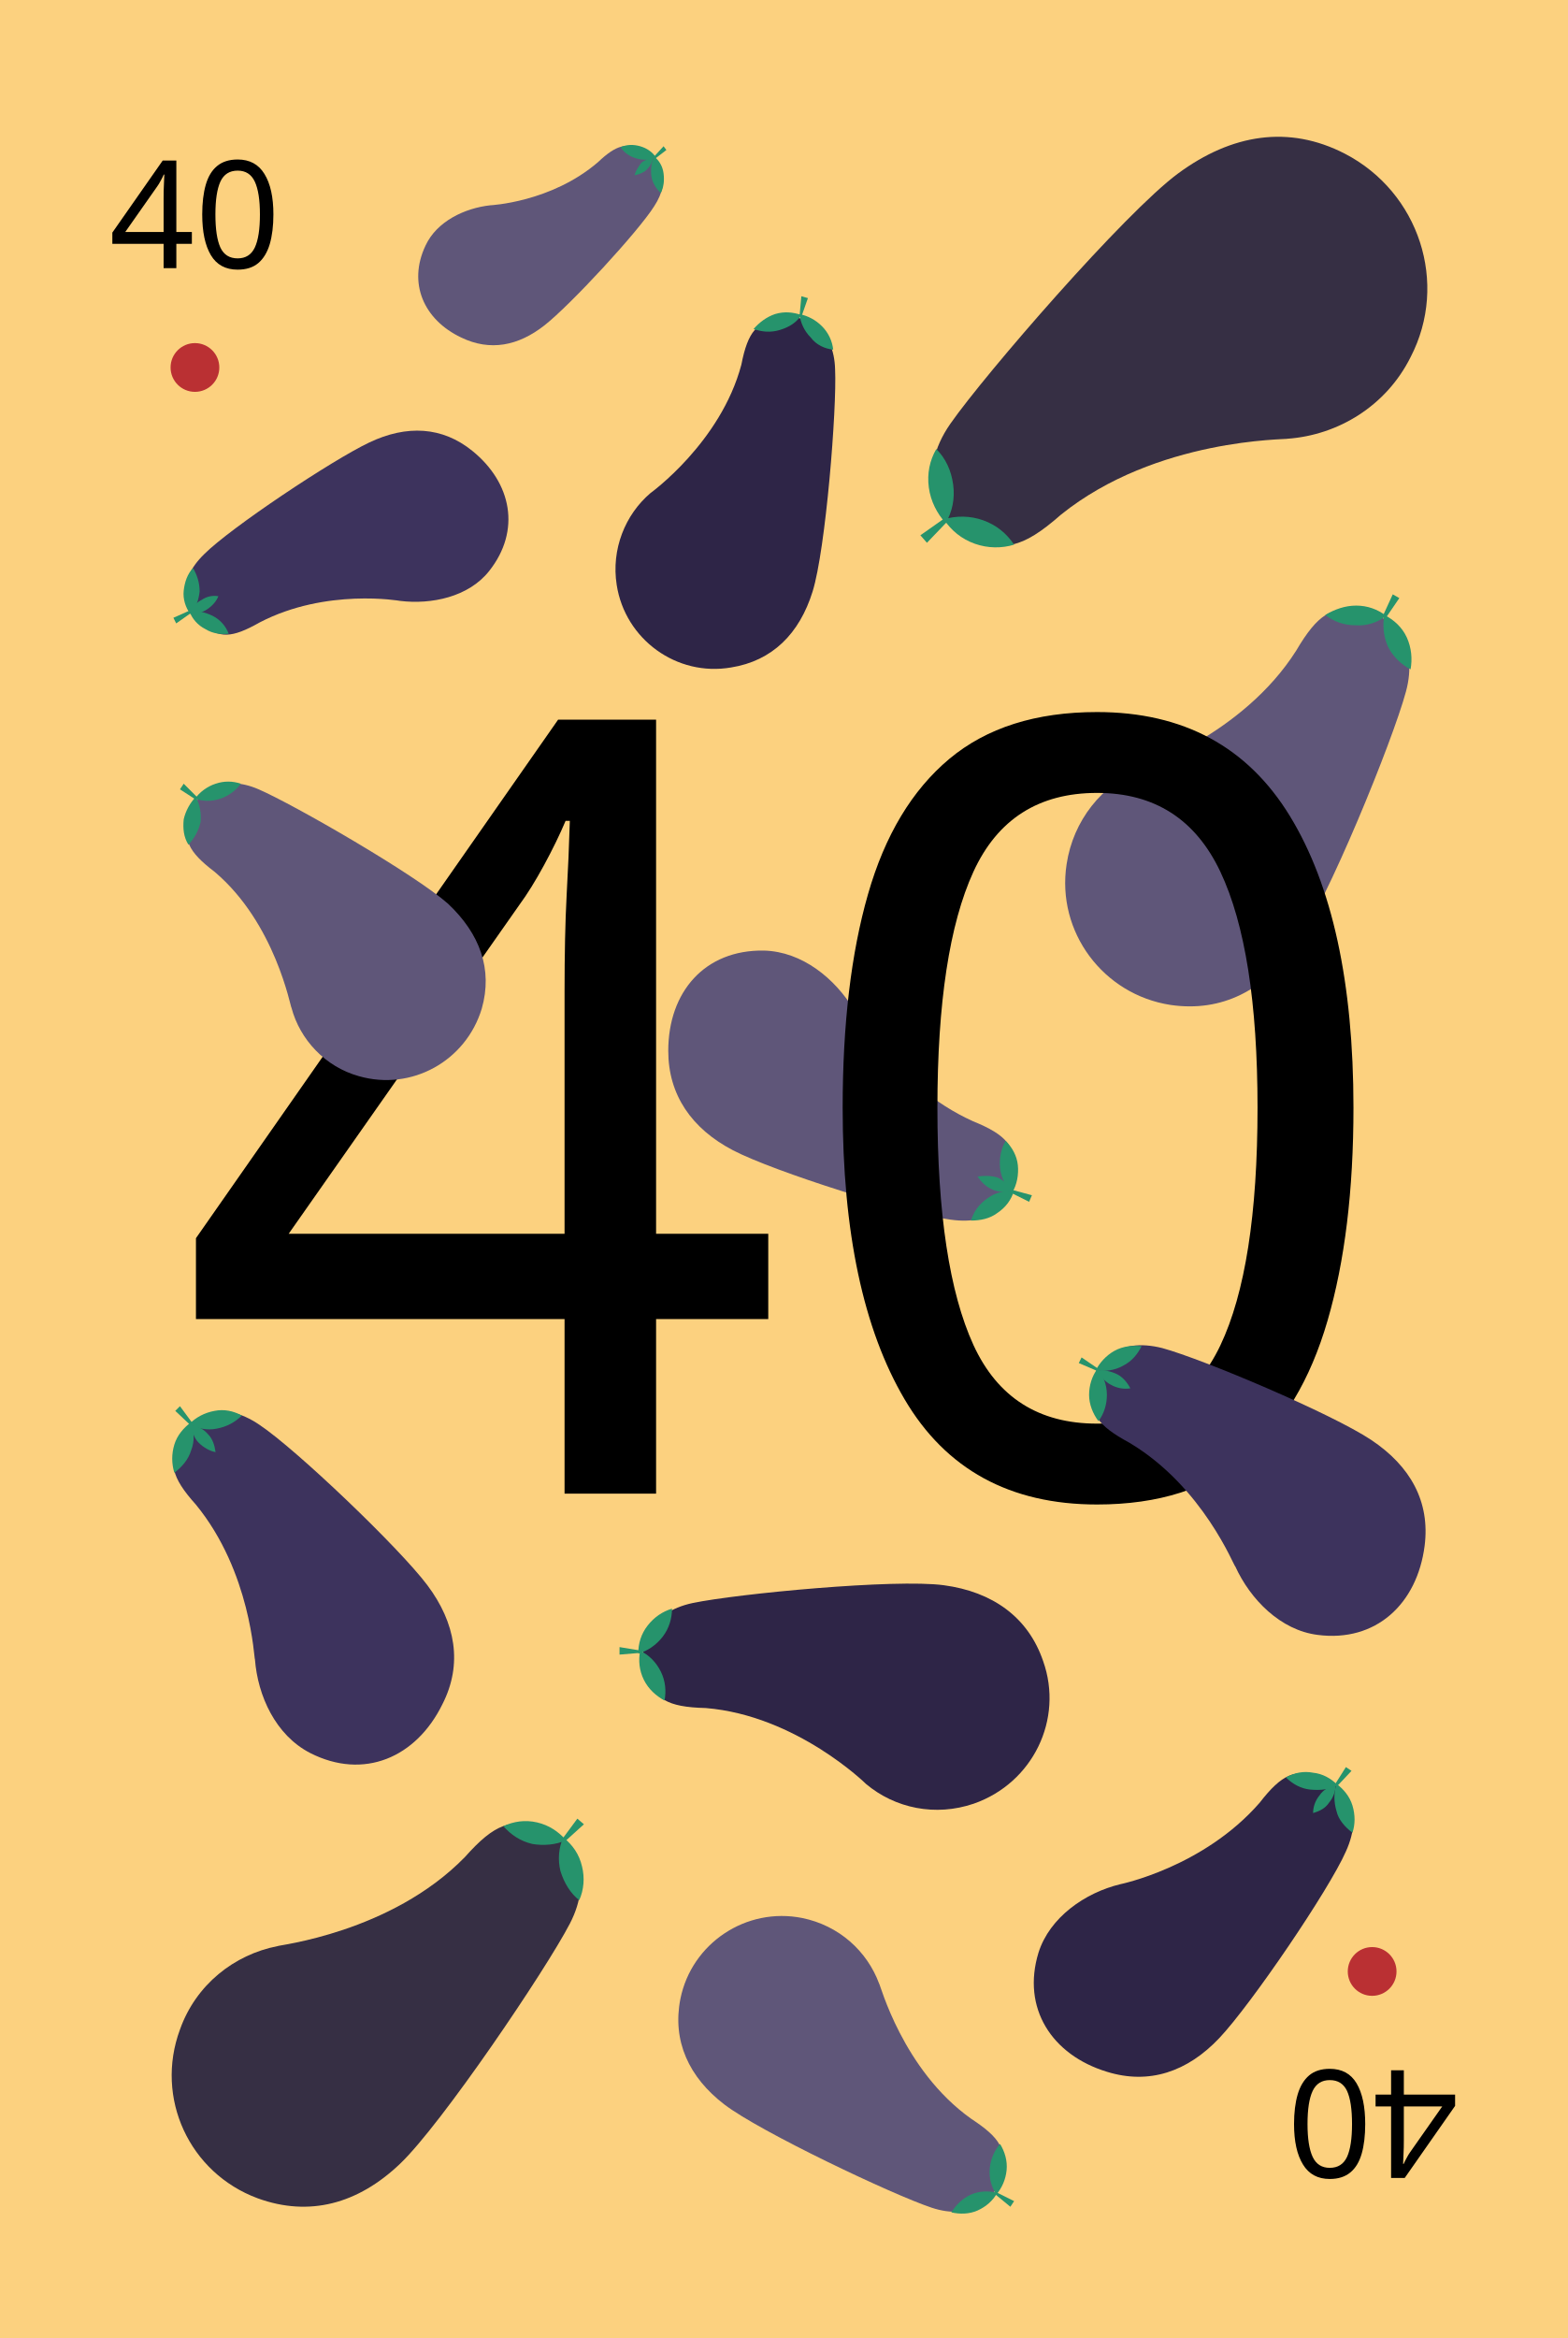
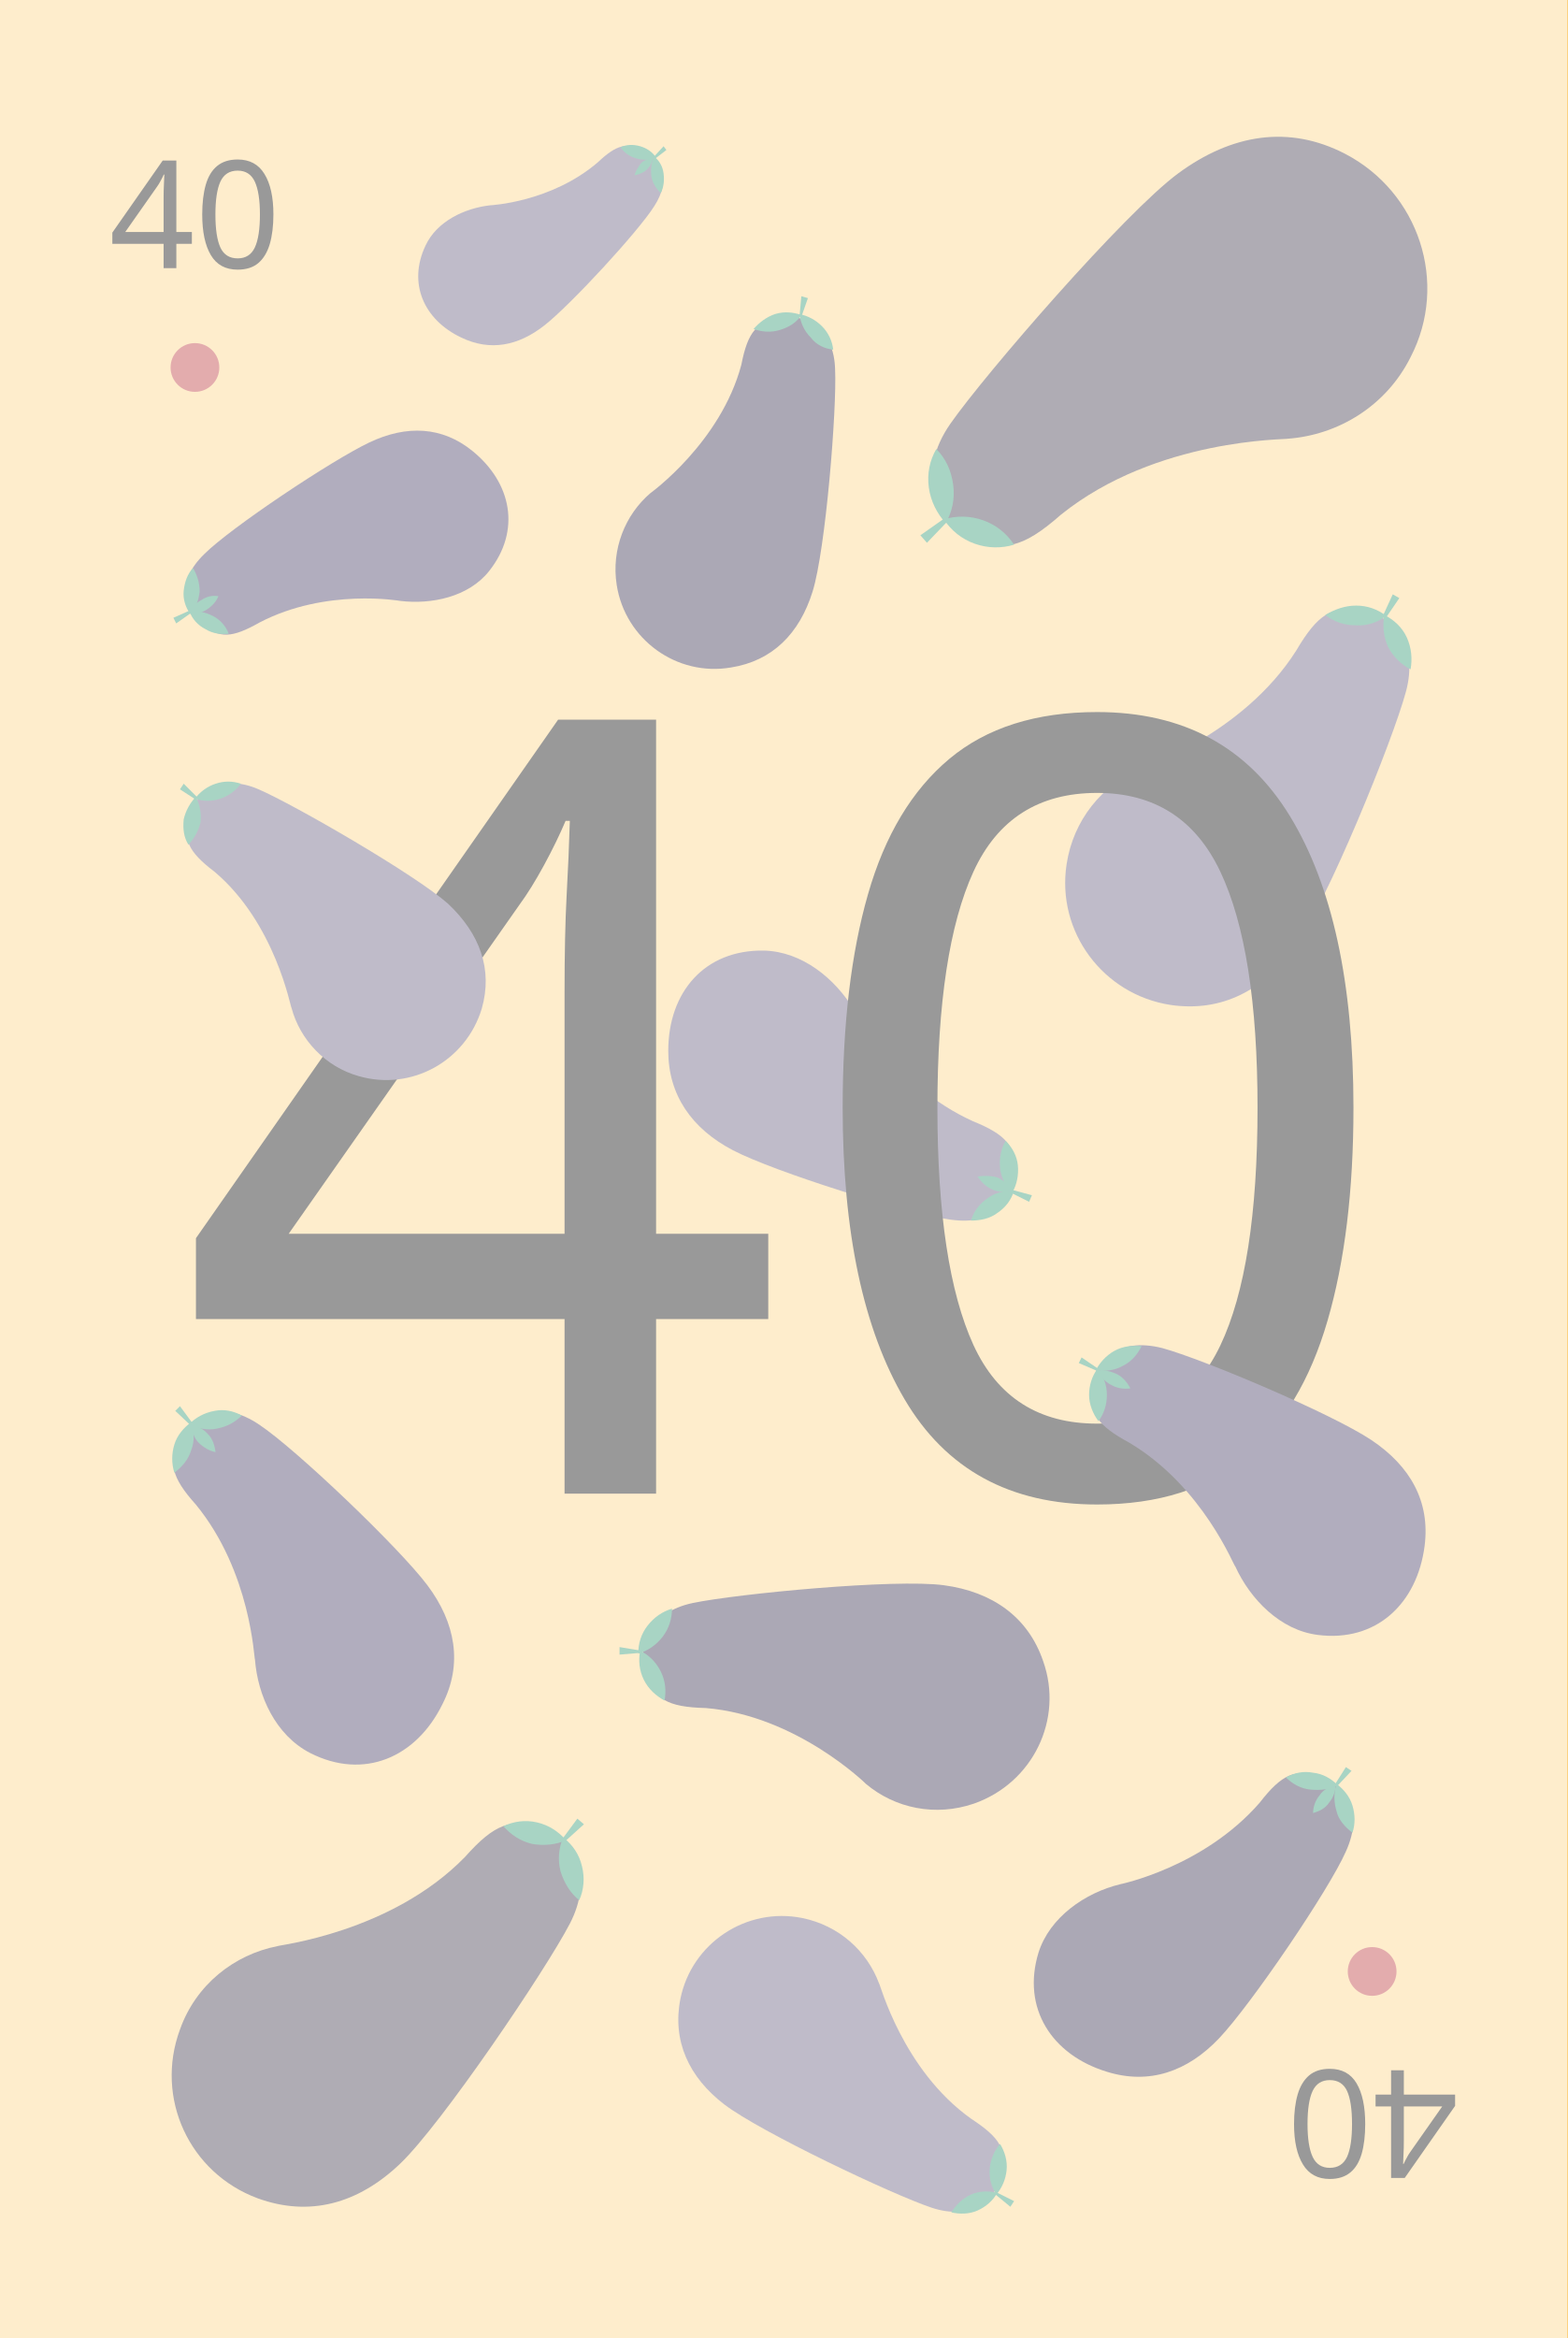
<svg xmlns="http://www.w3.org/2000/svg" version="1.1" id="Layer_1" x="0px" y="0px" viewBox="0 0 167.2 249.4" enable-background="new 0 0 167.2 249.4" xml:space="preserve">
  <rect x="-5.7" y="-5.7" fill="#FCD17F" width="178.6" height="260.8" />
  <g>
    <path fill="#5F5679" d="M150,73.8c1.4-5.1-1.4-8.2-4.8-8.7c-3.1-0.5-4.6,0.4-6.9,4.3c-5.7,9-16.6,12.6-16.6,12.6   c-4.1,1.7-7.2,5.5-7.9,10.2c-1.1,7.2,3.9,13.9,11.1,15c5.5,0.8,10-1.6,13.3-6.3C141.6,96.2,148.6,79,150,73.8z" />
    <path fill="#26936C" d="M147.9,65.7c-0.9-0.7-2-1.1-3.2-1.1c-1.2,0-2.3,0.4-3.3,1c0.9,0.7,2,1.1,3.2,1.1   C145.8,66.8,147,66.4,147.9,65.7z" />
    <path fill="#26936C" d="M150.5,71.4c0.2-1.1,0.1-2.3-0.4-3.4c-0.5-1.1-1.4-1.9-2.4-2.4c-0.2,1.1-0.1,2.3,0.4,3.4   C148.6,70,149.5,70.9,150.5,71.4z" />
    <polygon fill="#26936C" points="147.8,66 147.5,65.8 148.6,63.4 149.3,63.8  " />
  </g>
  <circle fill="#BA3033" cx="20.8" cy="39.2" r="2.6" />
  <g>
    <text transform="matrix(1 0 0 1 11.6431 28.6079)" font-family="'RobotoSlab-Regular'" font-size="16">40</text>
  </g>
  <circle fill="#BA3033" cx="146.4" cy="210.3" r="2.6" />
  <g>
    <text transform="matrix(-1 0 0 -1 155.5947 220.8426)" font-family="'RobotoSlab-Regular'" font-size="16">40</text>
  </g>
  <g>
    <path fill="#2E2547" d="M73.9,171c-4.7,1-6,4.6-5,7.5c0.9,2.7,2.2,3.6,6.4,3.7c9.7,0.8,17.1,8.1,17.1,8.1c3.1,2.6,7.4,3.5,11.5,2.1   c6.3-2.2,9.6-9,7.4-15.2c-1.6-4.7-5.4-7.4-10.6-8.1S78.7,170,73.9,171z" />
    <path fill="#26936C" d="M68.3,176.1c-0.2,1-0.1,2.1,0.4,3.1s1.3,1.7,2.2,2.2c0.2-1,0.1-2.1-0.4-3.1C70,177.3,69.2,176.5,68.3,176.1   z" />
    <path fill="#26936C" d="M71.7,171.6c-1,0.3-1.9,0.9-2.6,1.8s-1,1.9-1,3c1-0.3,1.9-0.9,2.6-1.8S71.7,172.6,71.7,171.6z" />
    <polygon fill="#26936C" points="68.5,176.1 68.5,176.3 66.1,176.5 66.1,175.7  " />
  </g>
  <g>
    <path fill="#5F5679" d="M99.4,235.5c4.2,1.4,6.9-0.8,7.5-3.6c0.5-2.6-0.1-3.8-3.3-5.9c-7.3-5.2-9.7-14.4-9.8-14.4   c-1.3-3.5-4.3-6.2-8.2-7c-6-1.2-11.8,2.7-13,8.6c-0.9,4.5,0.9,8.4,4.7,11.3S95.2,234.1,99.4,235.5z" />
    <path fill="#26936C" d="M106.3,234.1c0.6-0.7,1-1.6,1.1-2.6c0.1-1-0.2-2-0.7-2.8c-0.6,0.7-1,1.6-1.1,2.6   C105.5,232.4,105.8,233.3,106.3,234.1z" />
    <path fill="#26936C" d="M101.5,236c0.9,0.2,1.9,0.2,2.8-0.2c0.9-0.4,1.7-1.1,2.1-1.9c-0.9-0.2-1.9-0.2-2.8,0.2   C102.7,234.5,102,235.2,101.5,236z" />
    <polygon fill="#26936C" points="106.1,234 106.2,233.8 108.2,234.8 107.8,235.4  " />
  </g>
  <g>
    <path fill="#2E2547" d="M89.1,39.4c-0.1-4.3-3.1-6-5.8-5.5c-2.5,0.4-3.5,1.4-4.2,5c-2.2,8.3-9.7,13.7-9.7,13.7   c-2.7,2.3-4.2,6-3.6,9.8c0.9,5.8,6.4,9.8,12.2,8.8c4.4-0.7,7.3-3.6,8.7-8.1S89.3,43.6,89.1,39.4z" />
    <path fill="#26936C" d="M85.5,33.6c-0.9-0.3-1.8-0.4-2.8-0.1c-0.9,0.3-1.7,0.9-2.3,1.6c0.9,0.3,1.8,0.4,2.8,0.1   C84.2,34.9,85,34.4,85.5,33.6z" />
    <path fill="#26936C" d="M88.9,37.3c-0.1-0.9-0.5-1.8-1.2-2.5c-0.7-0.7-1.5-1.1-2.4-1.3c0.1,0.9,0.5,1.8,1.2,2.5   C87.1,36.8,88,37.2,88.9,37.3z" />
    <polygon fill="#26936C" points="85.5,33.8 85.3,33.8 85.5,31.6 86.2,31.8  " />
  </g>
  <g>
    <path fill="#362F44" d="M101.4,45.2c-3.7,5.3-1.6,10.1,2.1,12c3.4,1.7,5.5,1.4,9.7-2.3c10.2-8.2,24.2-8,24.2-8.1   c5.4-0.4,10.5-3.5,13.1-8.7c4.1-7.9,0.9-17.6-7-21.7c-6-3.1-12.1-2.1-17.8,2.1C120,22.7,105.1,39.9,101.4,45.2z" />
    <path fill="#26936C" d="M100.7,55.4c0.8,1.2,1.9,2.1,3.3,2.6c1.4,0.5,2.9,0.5,4.2,0.1c-0.8-1.2-1.9-2.1-3.3-2.6S102,55,100.7,55.4z   " />
    <path fill="#26936C" d="M99.9,47.9c-0.7,1.2-1,2.6-0.8,4.1c0.2,1.5,0.9,2.8,1.8,3.8c0.7-1.2,1-2.6,0.8-4.1   C101.5,50.2,100.9,48.9,99.9,47.9z" />
    <polygon fill="#26936C" points="100.9,55.2 101.2,55.5 98.9,57.9 98.2,57.1  " />
  </g>
  <g>
    <path fill="#362F44" d="M60.8,205.2c2.6-5,0.4-8.9-3.1-10.1c-3.1-1.2-4.9-0.6-8.1,3c-7.9,8.1-20,9.4-20,9.5   c-4.6,0.9-8.7,4.1-10.4,8.9c-2.7,7.3,1,15.3,8.3,18c5.5,2,10.7,0.6,15.2-3.7C47.1,226.6,58.2,210.2,60.8,205.2z" />
    <path fill="#26936C" d="M60.4,196.3c-0.8-0.9-1.8-1.6-3.1-1.9s-2.5-0.1-3.6,0.4c0.8,0.9,1.8,1.6,3.1,1.9   C58,196.9,59.3,196.8,60.4,196.3z" />
    <path fill="#26936C" d="M61.8,202.7c0.5-1.1,0.6-2.4,0.3-3.6c-0.3-1.3-1-2.3-2-3.1c-0.5,1.1-0.6,2.4-0.3,3.6   C60.2,200.9,60.9,202,61.8,202.7z" />
    <polygon fill="#26936C" points="60.2,196.5 59.9,196.3 61.6,194 62.3,194.6  " />
  </g>
  <g>
    <path fill="#2E2547" d="M143.6,197.5c2-4.4-0.1-7.1-2.9-8c-2.5-0.8-3.9-0.3-6.3,2.8c-6,6.9-14.9,8.7-14.9,8.7   c-3.7,0.9-7.5,3.5-8.7,7.3c-1.8,5.9,1.4,10.9,7.3,12.7c4.5,1.4,8.6,0,12-3.6S141.8,201.6,143.6,197.5z" />
    <g>
      <path fill="#26936C" d="M142.7,190.4c-0.7-0.7-1.6-1.2-2.6-1.3c-1-0.2-2,0-2.9,0.5c0.7,0.7,1.6,1.2,2.6,1.3    C140.9,191,141.9,190.9,142.7,190.4z" />
      <path fill="#26936C" d="M144.3,195.5c0.3-0.9,0.3-1.9,0-2.9s-1-1.8-1.7-2.3c-0.3,0.9-0.3,1.9,0,2.9    C142.8,194.1,143.5,194.9,144.3,195.5z" />
      <path fill="#26936C" d="M140.1,193.4c0.7-0.2,1.3-0.5,1.7-1.1c0.5-0.6,0.7-1.3,0.7-1.9c-0.7,0.2-1.3,0.5-1.7,1.1    C140.3,192.1,140.1,192.8,140.1,193.4z" />
      <polygon fill="#26936C" points="142.6,190.6 142.4,190.4 143.6,188.5 144.2,188.9   " />
    </g>
  </g>
  <g>
    <path fill="#5F5679" d="M69.8,22c1.9-2.9,0.7-5.1-1.2-6c-1.7-0.8-2.8-0.6-4.8,1.3c-5,4.3-11.5,4.6-11.5,4.6   c-2.7,0.3-5.7,1.7-6.9,4.3c-1.9,4-0.2,7.9,3.8,9.8c3.1,1.5,6.1,0.9,8.9-1.3S68.1,24.7,69.8,22z" />
    <g>
      <path fill="#26936C" d="M70,16.8c-0.4-0.6-1-1-1.7-1.2c-0.7-0.2-1.4-0.2-2.1,0.1c0.4,0.6,1,1,1.7,1.2C68.6,17.1,69.3,17.1,70,16.8    z" />
      <path fill="#26936C" d="M70.5,20.6c0.3-0.6,0.4-1.3,0.3-2.1s-0.5-1.4-1-1.8c-0.3,0.6-0.4,1.3-0.3,2.1C69.6,19.5,70,20.1,70.5,20.6    z" />
      <path fill="#26936C" d="M67.7,18.7c0.5-0.1,1-0.3,1.3-0.6c0.4-0.4,0.6-0.8,0.7-1.3c-0.5,0.1-1,0.3-1.3,0.6    C68.1,17.8,67.8,18.3,67.7,18.7z" />
      <polygon fill="#26936C" points="69.8,17 69.7,16.8 70.8,15.6 71.1,16   " />
    </g>
  </g>
  <g>
    <path fill="#3D335D" d="M27.7,152c-4.1-2.8-7.2-1.1-8.5,1.6c-1.2,2.4-1,3.9,1.7,6.9c5.9,7.2,6.2,16.5,6.3,16.5   c0.3,3.9,2.2,8.1,5.9,10c5.7,2.9,11.3,0.5,14.1-5.2c2.2-4.3,1.4-8.7-1.6-12.7C42.6,165.1,31.6,154.6,27.7,152z" />
    <g>
      <path fill="#26936C" d="M20.4,151.7c-0.8,0.6-1.5,1.4-1.8,2.4c-0.3,1-0.3,2,0,3c0.8-0.6,1.5-1.4,1.8-2.4    C20.8,153.7,20.7,152.6,20.4,151.7z" />
      <path fill="#26936C" d="M25.8,151c-0.9-0.5-1.9-0.7-2.9-0.5c-1.1,0.2-2,0.7-2.7,1.4c0.9,0.5,1.9,0.7,2.9,0.5    C24.2,152.2,25.1,151.7,25.8,151z" />
      <path fill="#26936C" d="M23,154.9c-0.1-0.7-0.3-1.4-0.8-1.9c-0.5-0.6-1.2-0.9-1.8-1c0.1,0.7,0.3,1.4,0.8,1.9S22.4,154.8,23,154.9z    " />
      <polygon fill="#26936C" points="20.6,151.9 20.4,152.1 18.7,150.5 19.2,150   " />
    </g>
  </g>
  <g>
    <path fill="#3D335D" d="M21.8,59.1c-3.1,3-2.2,5.9-0.2,7.5c1.8,1.5,3.1,1.5,6.1-0.2c7.1-3.7,15-2.3,15-2.3c3.3,0.4,7.3-0.4,9.5-3.2   c3.4-4.3,2.4-9.4-1.8-12.8c-3.2-2.6-7-2.8-11-0.9S24.6,56.3,21.8,59.1z" />
    <g>
      <path fill="#26936C" d="M20.2,65.2c0.3,0.8,0.9,1.5,1.7,1.9c0.8,0.5,1.7,0.6,2.5,0.5c-0.3-0.8-0.9-1.5-1.7-1.9    C21.9,65.3,21,65.1,20.2,65.2z" />
      <path fill="#26936C" d="M20.6,60.6c-0.6,0.6-0.9,1.5-1,2.4c-0.1,0.9,0.2,1.8,0.7,2.5c0.6-0.6,0.9-1.5,1-2.4    C21.3,62.1,21,61.3,20.6,60.6z" />
      <path fill="#26936C" d="M23.3,63.6c-0.6-0.1-1.2,0-1.8,0.4c-0.6,0.3-1,0.8-1.2,1.4c0.6,0.1,1.2,0,1.8-0.4S23.1,64.1,23.3,63.6z" />
      <polygon fill="#26936C" points="20.3,65.1 20.5,65.3 18.8,66.5 18.5,65.9   " />
    </g>
  </g>
  <g>
    <path fill="#5F5679" d="M101.4,130.1c4.9,0.7,6.8-2.1,6.9-5.1c0-2.7-0.8-3.9-4.5-5.4c-8.4-3.8-12.7-11.9-12.7-11.9   c-2-3.3-5.5-6.2-9.6-6.3c-6.3-0.1-10.2,4.4-10.2,10.7c0,4.7,2.5,8.3,6.9,10.6C82.6,125,96.9,129.5,101.4,130.1z" />
    <g>
      <path fill="#26936C" d="M108,127.2c0.5-0.8,0.7-1.9,0.6-2.9s-0.6-1.9-1.3-2.6c-0.5,0.8-0.7,1.9-0.6,2.9S107.3,126.6,108,127.2z" />
      <path fill="#26936C" d="M103.6,130.2c1,0,2-0.2,2.8-0.8c0.9-0.6,1.5-1.4,1.8-2.4c-1,0-2,0.2-2.8,0.8    C104.5,128.4,103.9,129.2,103.6,130.2z" />
      <path fill="#26936C" d="M104.3,125.5c0.4,0.6,0.9,1.1,1.6,1.4c0.7,0.3,1.4,0.3,2.1,0.1c-0.4-0.6-0.9-1.1-1.6-1.4    C105.7,125.4,105,125.4,104.3,125.5z" />
      <polygon fill="#26936C" points="107.8,127.2 107.9,126.9 110.1,127.5 109.8,128.2   " />
    </g>
  </g>
  <text transform="matrix(1 0 0 1 18.4854 159.3316)" font-family="'RobotoSlab-Thin'" font-size="115">40</text>
  <g>
    <path fill="#5F5679" d="M27.6,84.2c-3.9-1.7-6.7,0.2-7.4,2.9c-0.7,2.4-0.2,3.7,2.7,5.9c6.5,5.5,8.1,14.5,8.2,14.5   c0.9,3.4,3.6,6.3,7.2,7.3c5.6,1.6,11.4-1.6,13.1-7.2c1.2-4.2-0.2-8-3.6-11.2C44.3,93.3,31.5,85.9,27.6,84.2z" />
    <path fill="#26936C" d="M20.9,85c-0.6,0.6-1.1,1.5-1.3,2.4c-0.1,1,0,1.9,0.5,2.7c0.6-0.6,1.1-1.5,1.3-2.4   C21.5,86.7,21.3,85.8,20.9,85z" />
    <path fill="#26936C" d="M25.7,83.6c-0.9-0.3-1.8-0.3-2.7,0c-0.9,0.3-1.7,0.9-2.2,1.6c0.9,0.3,1.8,0.3,2.7,0   C24.4,84.9,25.2,84.3,25.7,83.6z" />
    <polygon fill="#26936C" points="21.1,85.1 20.9,85.3 19.2,84.2 19.6,83.6  " />
  </g>
  <g>
    <path fill="#3D335D" d="M124,143.8c-4.8-1.2-7,1.4-7.4,4.3c-0.3,2.7,0.4,3.9,3.9,5.8c7.9,4.7,11.2,13.3,11.3,13.2   c1.6,3.5,4.8,6.8,8.8,7.3c6.2,0.8,10.6-3.3,11.4-9.5c0.6-4.7-1.5-8.5-5.7-11.3S128.4,145,124,143.8z" />
    <g>
      <path fill="#26936C" d="M117.1,146c-0.6,0.8-0.9,1.8-0.9,2.8c0,1,0.4,2,1,2.8c0.6-0.8,0.9-1.8,0.9-2.8    C118.1,147.7,117.7,146.7,117.1,146z" />
      <path fill="#26936C" d="M121.8,143.6c-1-0.1-2,0-2.9,0.5c-0.9,0.5-1.6,1.3-2,2.1c1,0.1,2,0,2.9-0.5    C120.8,145.2,121.4,144.4,121.8,143.6z" />
      <path fill="#26936C" d="M120.6,148.1c-0.3-0.6-0.8-1.2-1.4-1.5s-1.4-0.5-2.1-0.4c0.3,0.6,0.8,1.2,1.4,1.5    C119.2,148.1,119.9,148.2,120.6,148.1z" />
      <polygon fill="#26936C" points="117.3,146.1 117.2,146.3 115.1,145.4 115.4,144.8   " />
    </g>
  </g>
+   <g id="muted" opacity="0.6">
+     <rect fill="#fff" x="0" y="0" width="167.2" height="249.4" />
+   </g>
</svg>
